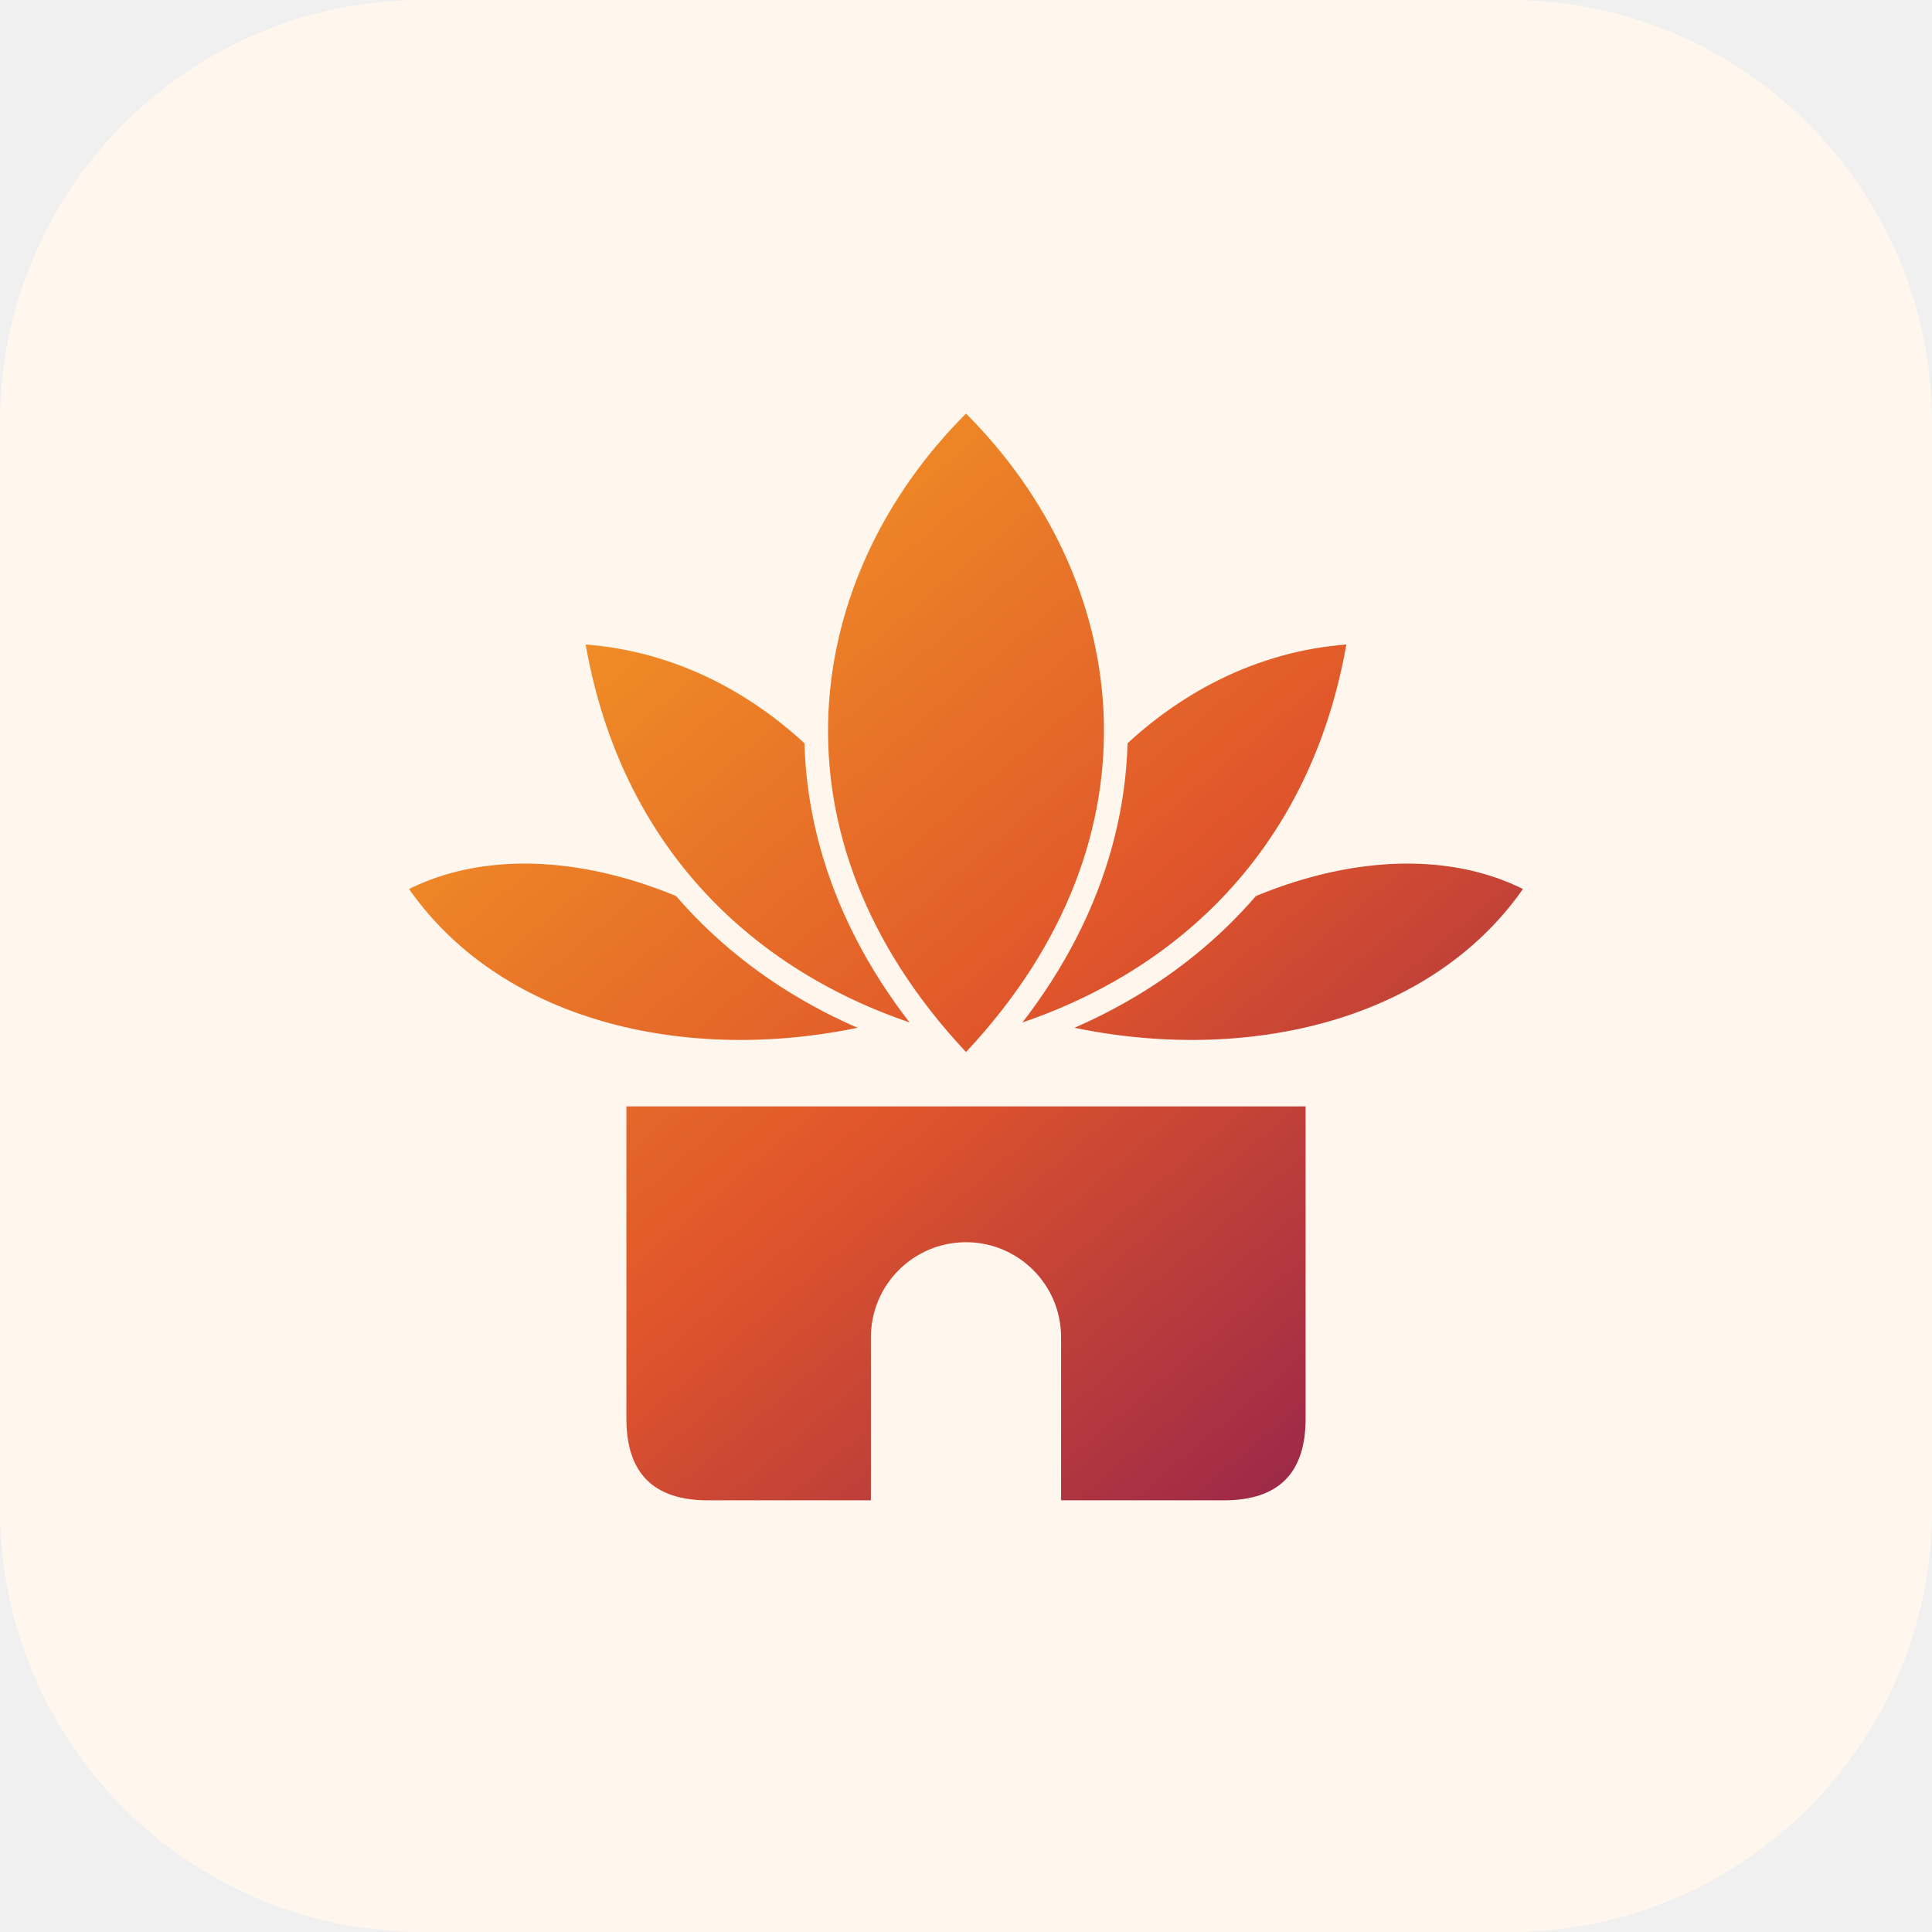
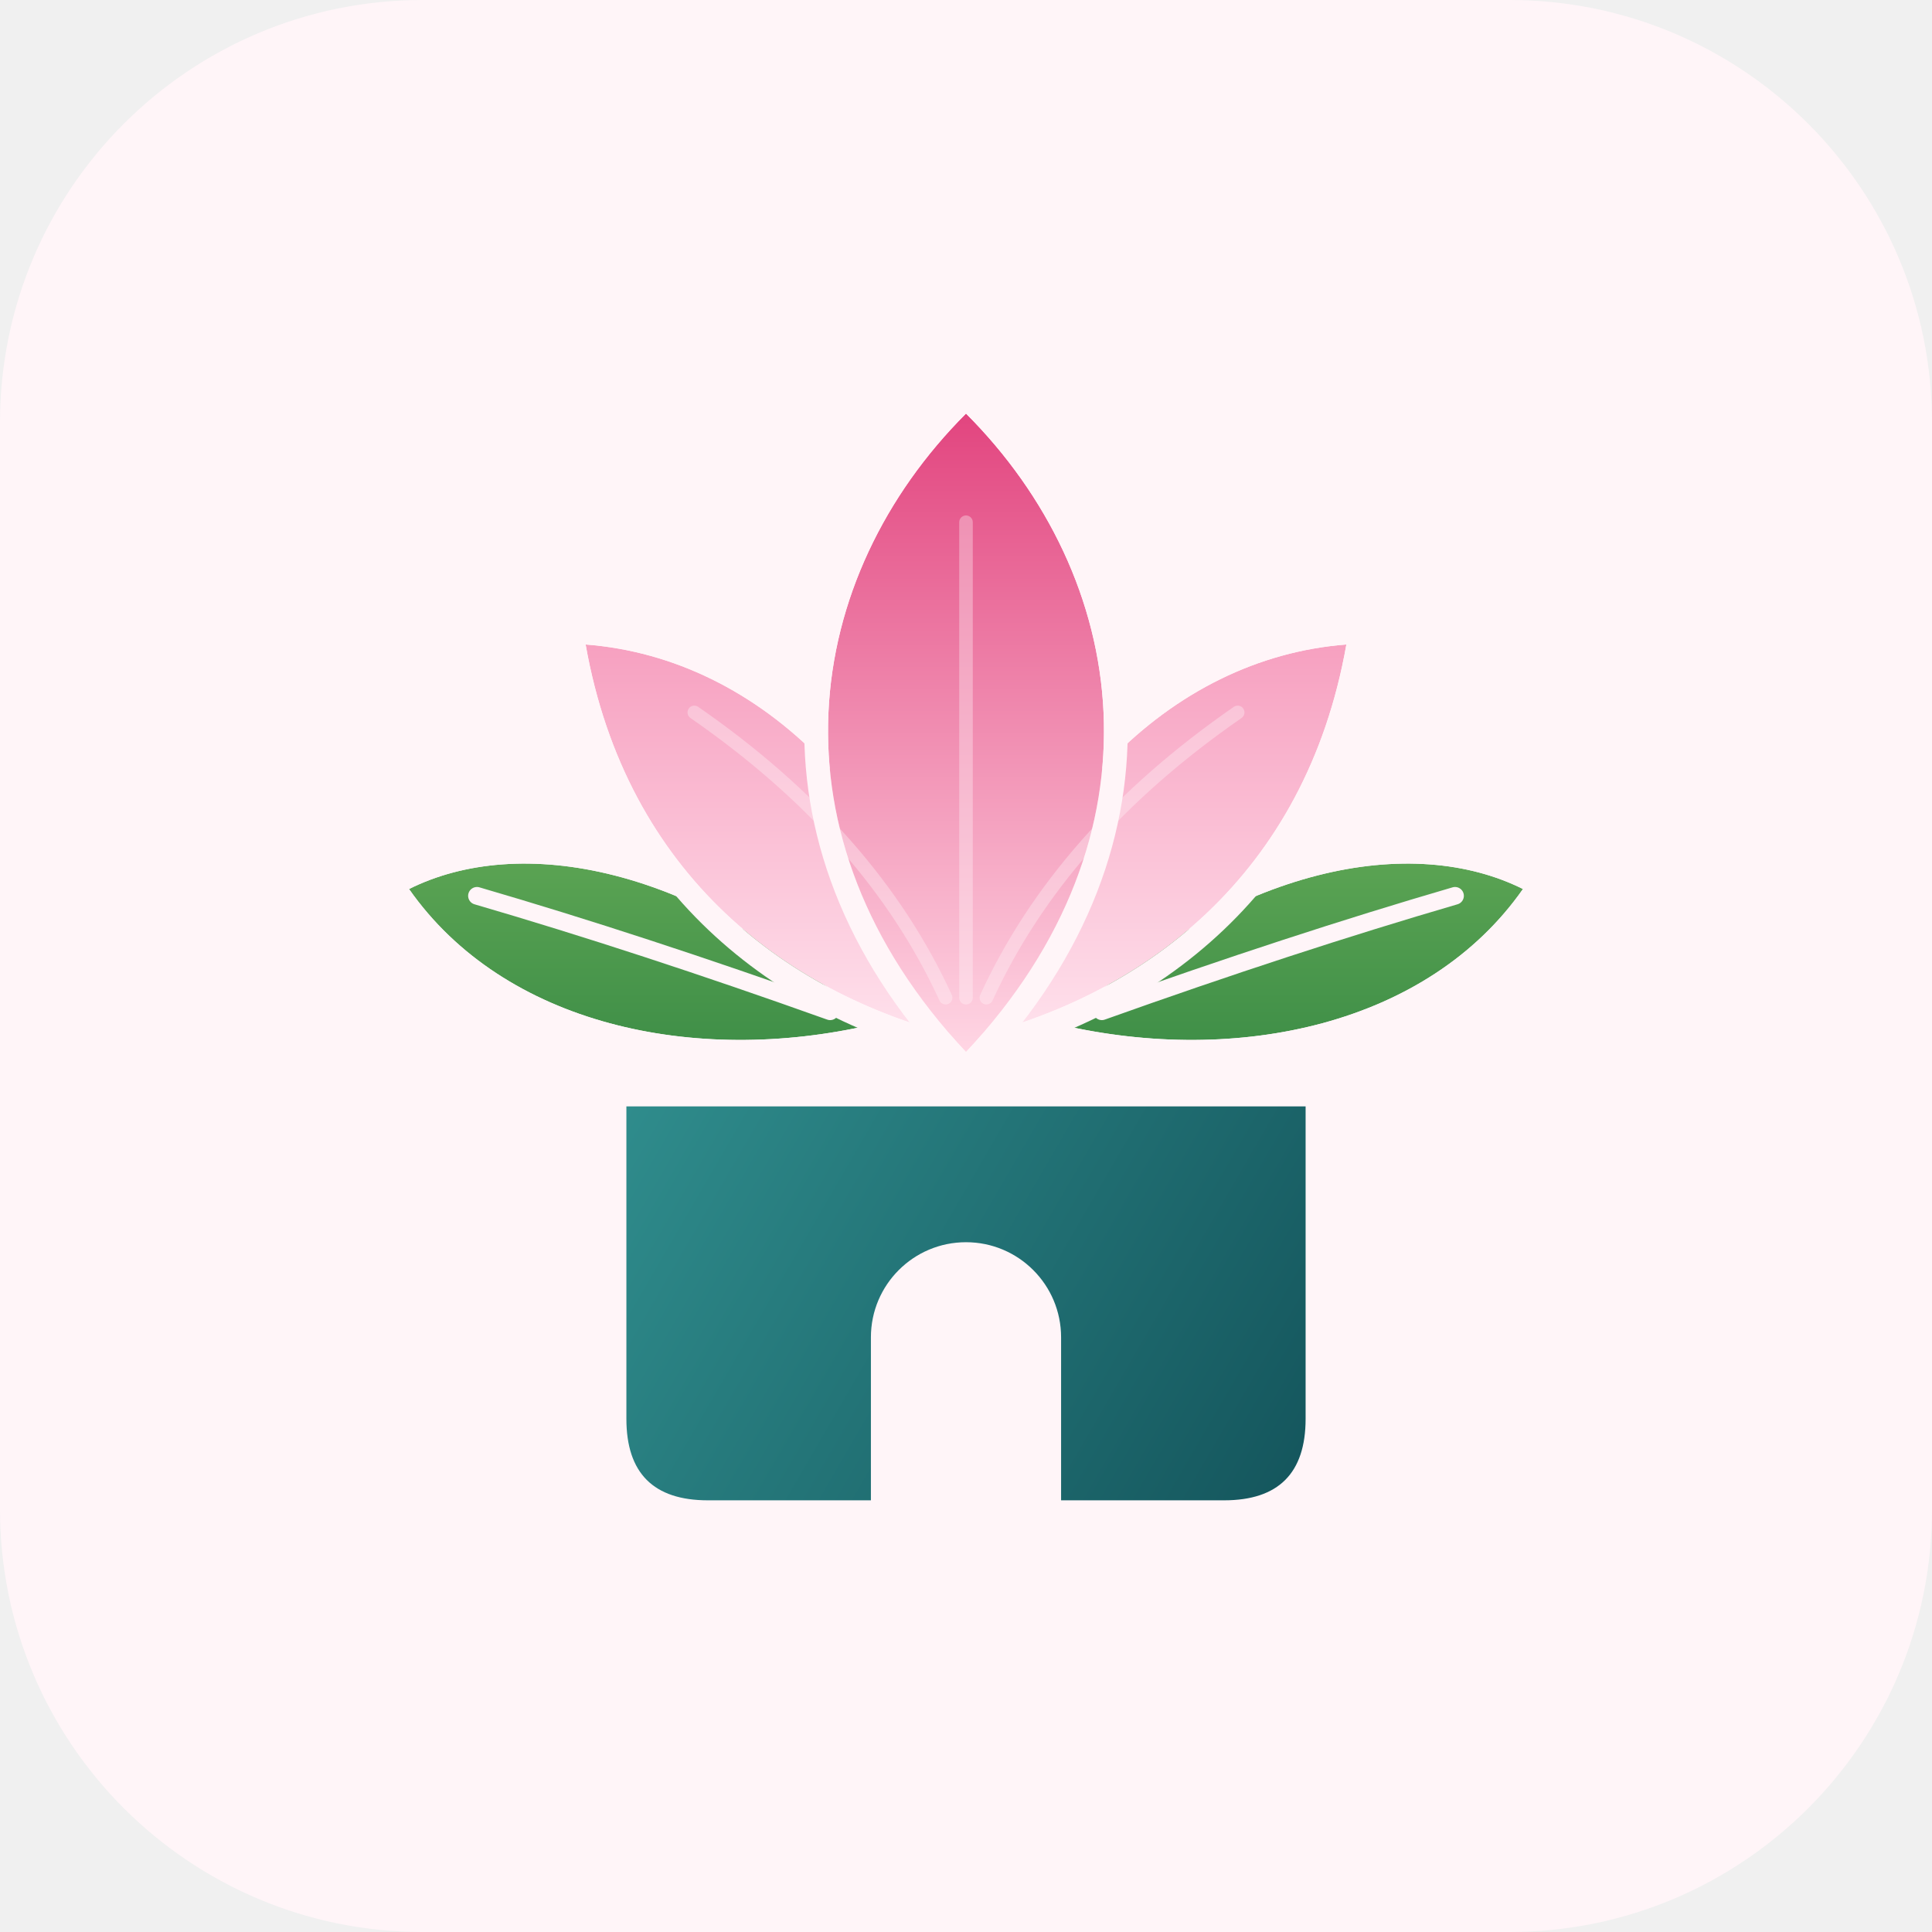
- <svg xmlns="http://www.w3.org/2000/svg" viewBox="0 0 512 512" width="512" height="512" role="img" aria-label="My Griha – Find Your Nest, Live Your Best">
+ <svg xmlns="http://www.w3.org/2000/svg" viewBox="0 0 512 512" width="512" height="512" role="img" aria-label="My Griha">
  <defs>
-     <linearGradient id="gm" gradientUnits="userSpaceOnUse" x1="30" y1="20" x2="170" y2="185">
-       <stop offset="0" stop-color="#F6A623" />
-       <stop offset=".55" stop-color="#E0552B" />
-       <stop offset="1" stop-color="#8E1F4F" />
+     <linearGradient id="hb" gradientUnits="userSpaceOnUse" x1="50" y1="124" x2="150" y2="182">
+       <stop offset="0" stop-color="#2F8C8C" />
+       <stop offset="1" stop-color="#14555C" />
    </linearGradient>
  </defs>
-   <rect width="512" height="512" rx="112" fill="#FFF7EE" />
+   <rect width="512" height="512" rx="112" fill="#FFF5F8" />
  <g transform="translate(76,70) scale(1.8)">
-     <mask id="lm7" maskUnits="userSpaceOnUse" x="0" y="0" width="200" height="200">
+     <defs>
+       <linearGradient id="fg7_0" gradientUnits="userSpaceOnUse" x1="100" y1="22" x2="100" y2="116">
+         <stop offset="0" stop-color="#9ED66F" />
+         <stop offset="1" stop-color="#3E8E47" />
+       </linearGradient>
+       <linearGradient id="fg7_1" gradientUnits="userSpaceOnUse" x1="100" y1="22" x2="100" y2="116">
+         <stop offset="0" stop-color="#9ED66F" />
+         <stop offset="1" stop-color="#3E8E47" />
+       </linearGradient>
+       <linearGradient id="fg7_2" gradientUnits="userSpaceOnUse" x1="100" y1="22" x2="100" y2="116">
+         <stop offset="0" stop-color="#F27AA6" />
+         <stop offset="1" stop-color="#FFE4EE" />
+       </linearGradient>
+       <linearGradient id="fg7_3" gradientUnits="userSpaceOnUse" x1="100" y1="22" x2="100" y2="116">
+         <stop offset="0" stop-color="#F27AA6" />
+         <stop offset="1" stop-color="#FFE4EE" />
+       </linearGradient>
+       <linearGradient id="fg7_4" gradientUnits="userSpaceOnUse" x1="100" y1="22" x2="100" y2="116">
+         <stop offset="0" stop-color="#E2457F" />
+         <stop offset="1" stop-color="#FFD6E4" />
+       </linearGradient>
+     </defs>
+     <mask id="fm7" maskUnits="userSpaceOnUse" x="0" y="0" width="200" height="200">
      <rect width="200" height="200" fill="black" />
      <path d="M18 92 C34 84 60 88 86 112 C60 118 32 112 18 92Z" fill="black" stroke="black" stroke-width="7" stroke-linejoin="round" />
      <path d="M18 92 C34 84 60 88 86 112 C60 118 32 112 18 92Z" fill="white" />
      <path d="M182 92 C166 84 140 88 114 112 C140 118 168 112 182 92Z" fill="black" stroke="black" stroke-width="7" stroke-linejoin="round" />
      <path d="M182 92 C166 84 140 88 114 112 C140 118 168 112 182 92Z" fill="white" />
      <path d="M44 56 C70 58 92 80 100 114 C74 108 50 90 44 56Z" fill="black" stroke="black" stroke-width="7" stroke-linejoin="round" />
      <path d="M44 56 C70 58 92 80 100 114 C74 108 50 90 44 56Z" fill="white" />
      <path d="M156 56 C130 58 108 80 100 114 C126 108 150 90 156 56Z" fill="black" stroke="black" stroke-width="7" stroke-linejoin="round" />
      <path d="M156 56 C130 58 108 80 100 114 C126 108 150 90 156 56Z" fill="white" />
      <path d="M100 22 C124 46 130 84 100 116 C70 84 76 46 100 22Z" fill="black" stroke="black" stroke-width="7" stroke-linejoin="round" />
      <path d="M100 22 C124 46 130 84 100 116 C70 84 76 46 100 22Z" fill="white" />
+       <path d="M80 110 Q52 100 28 93" fill="none" stroke="black" stroke-width="2.6" stroke-linecap="round" />
+       <path d="M120 110 Q148 100 172 93" fill="none" stroke="black" stroke-width="2.6" stroke-linecap="round" />
+       <path d="M97 108 Q86 84 60 66" fill="none" stroke="black" stroke-opacity=".35" stroke-width="2" stroke-linecap="round" />
+       <path d="M103 108 Q114 84 140 66" fill="none" stroke="black" stroke-opacity=".35" stroke-width="2" stroke-linecap="round" />
+       <path d="M100 108 L100 38" fill="none" stroke="black" stroke-opacity=".35" stroke-width="2" stroke-linecap="round" />
    </mask>
-     <rect x="10" y="15" width="180" height="110" fill="url(#gm)" mask="url(#lm7)" />
-     <path fill="url(#gm)" fill-rule="evenodd" d="M50 124 H150 V170 Q150 182 138 182 H62 Q50 182 50 170Z M86 182 V158 A14 14 0 0 1 114 158 V182Z" />
+     <g mask="url(#fm7)">
+       <path d="M18 92 C34 84 60 88 86 112 C60 118 32 112 18 92Z" fill="url(#fg7_0)" />
+       <path d="M182 92 C166 84 140 88 114 112 C140 118 168 112 182 92Z" fill="url(#fg7_1)" />
+       <path d="M44 56 C70 58 92 80 100 114 C74 108 50 90 44 56Z" fill="url(#fg7_2)" />
+       <path d="M156 56 C130 58 108 80 100 114 C126 108 150 90 156 56Z" fill="url(#fg7_3)" />
+       <path d="M100 22 C124 46 130 84 100 116 C70 84 76 46 100 22Z" fill="url(#fg7_4)" />
+     </g>
+     <path fill="url(#hb)" fill-rule="evenodd" d="M50 124 H150 V170 Q150 182 138 182 H62 Q50 182 50 170Z M86 182 V158 A14 14 0 0 1 114 158 V182Z" />
  </g>
</svg>
